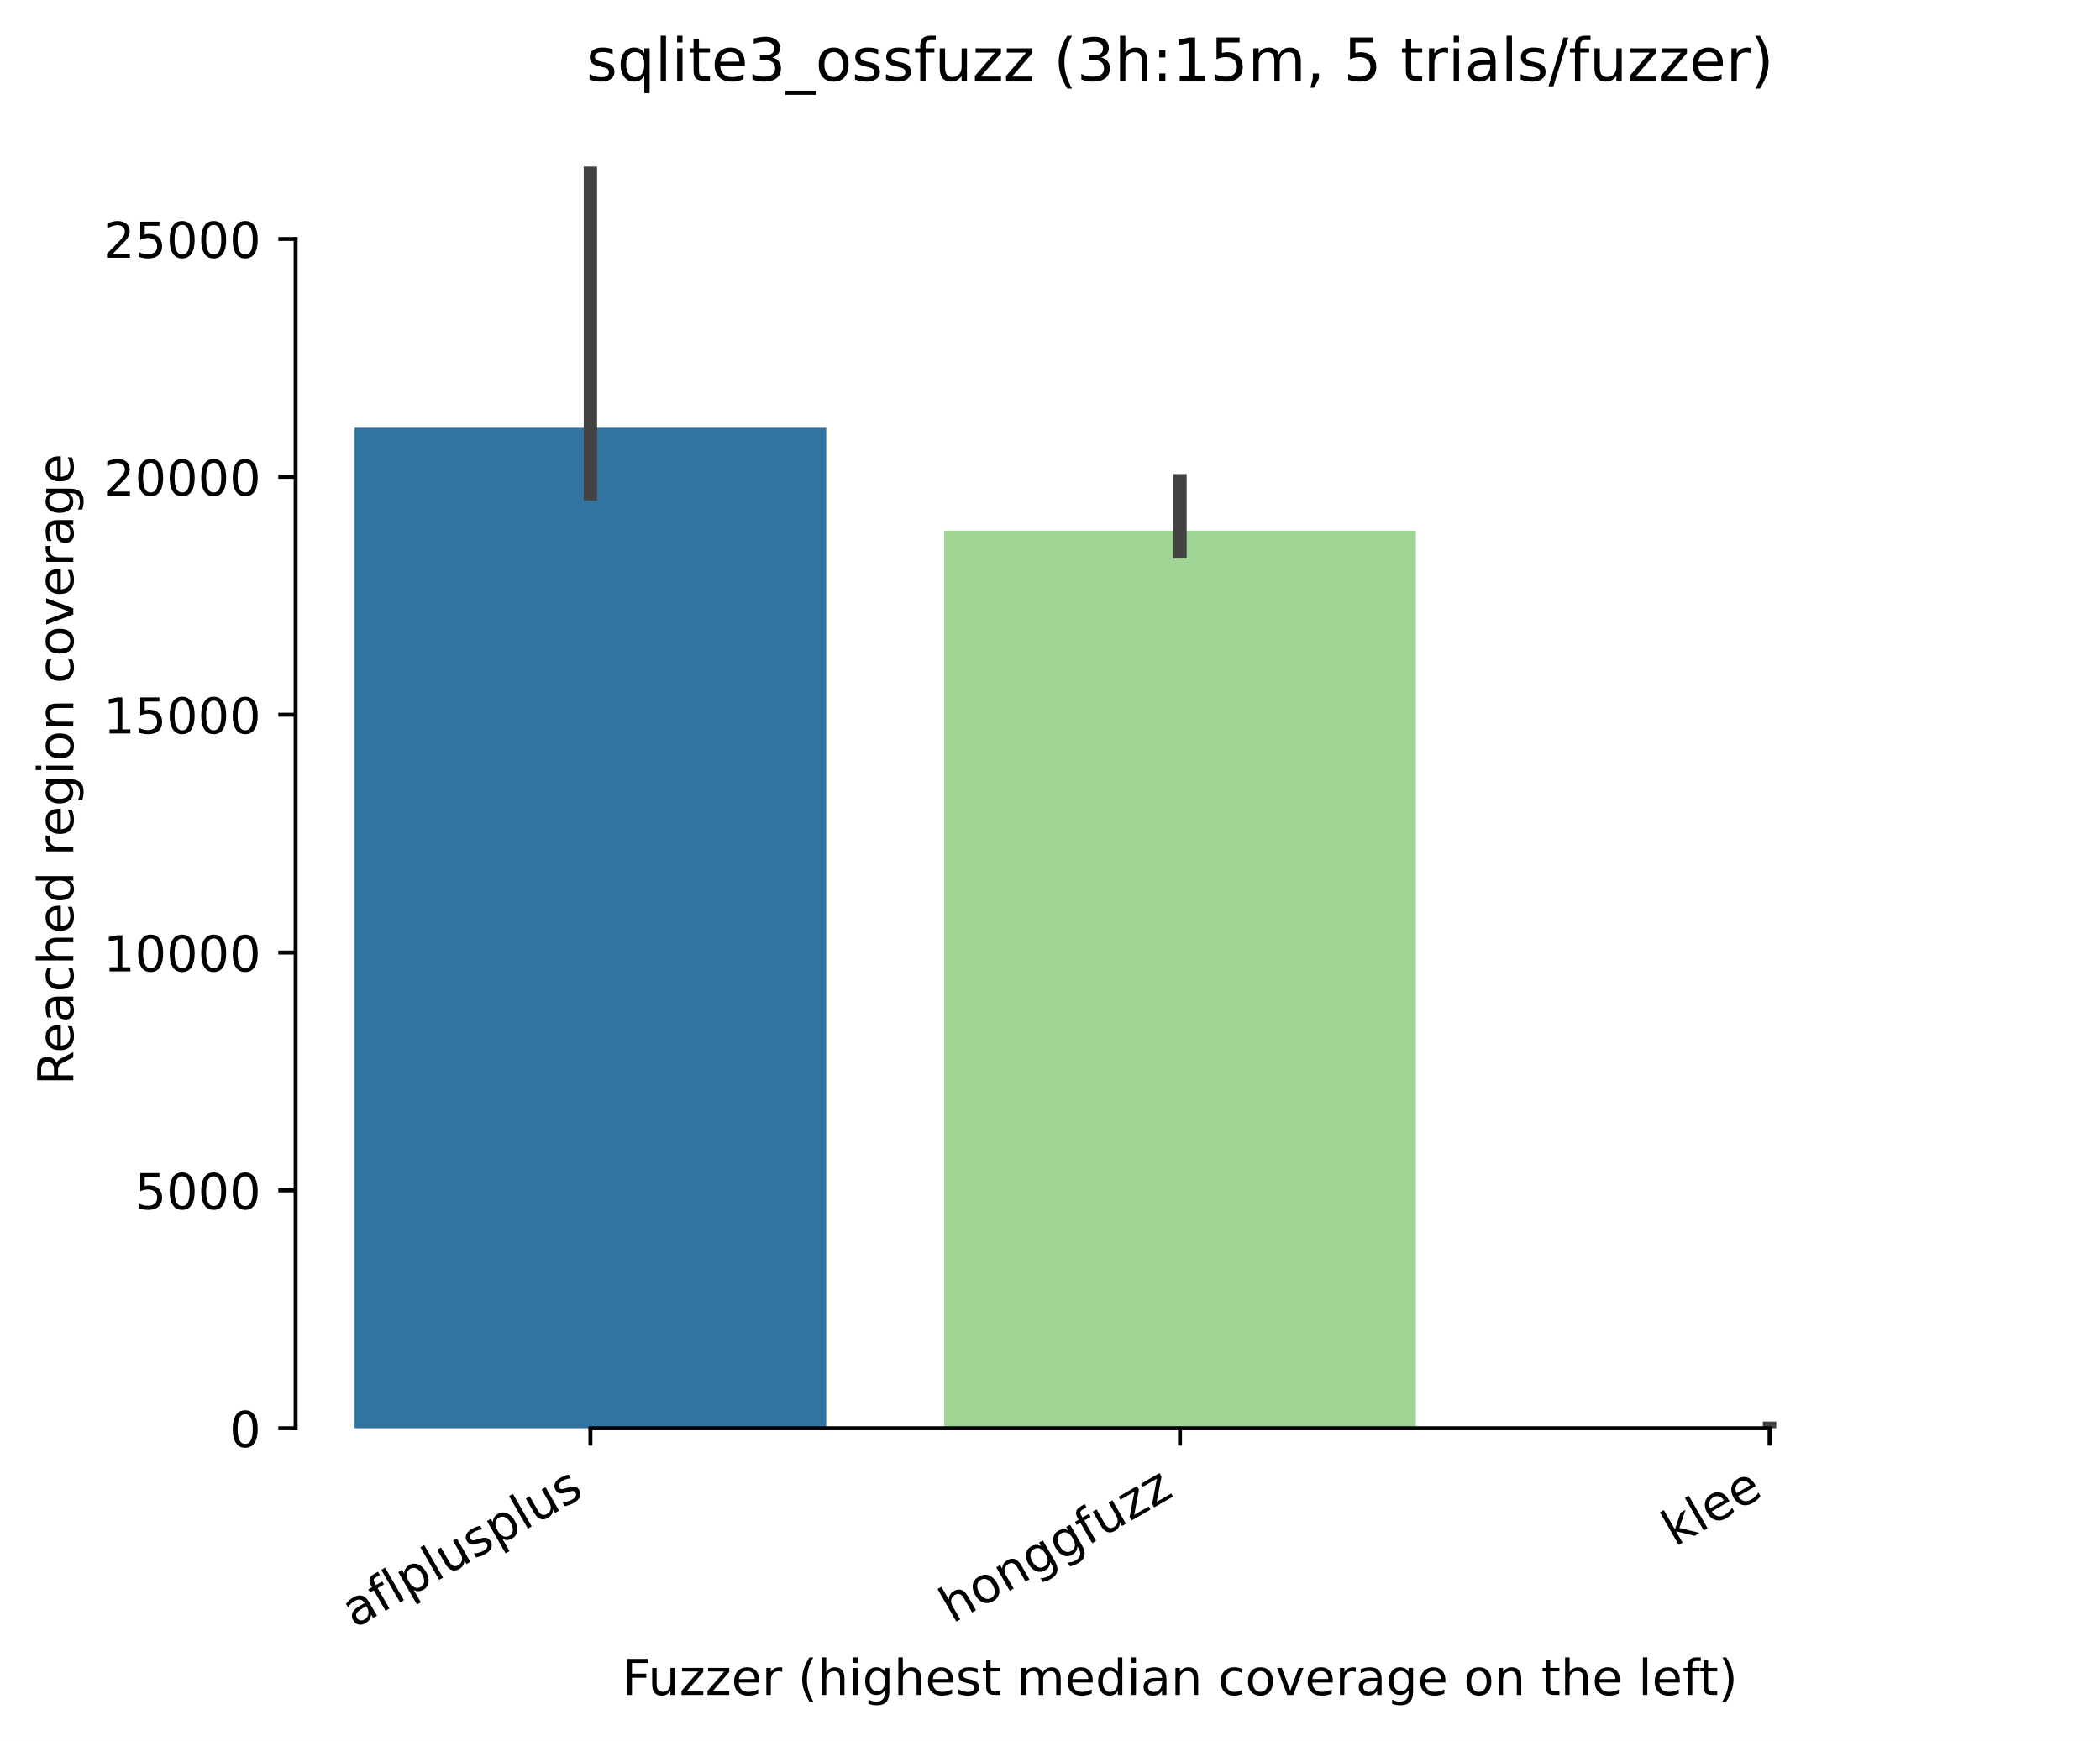
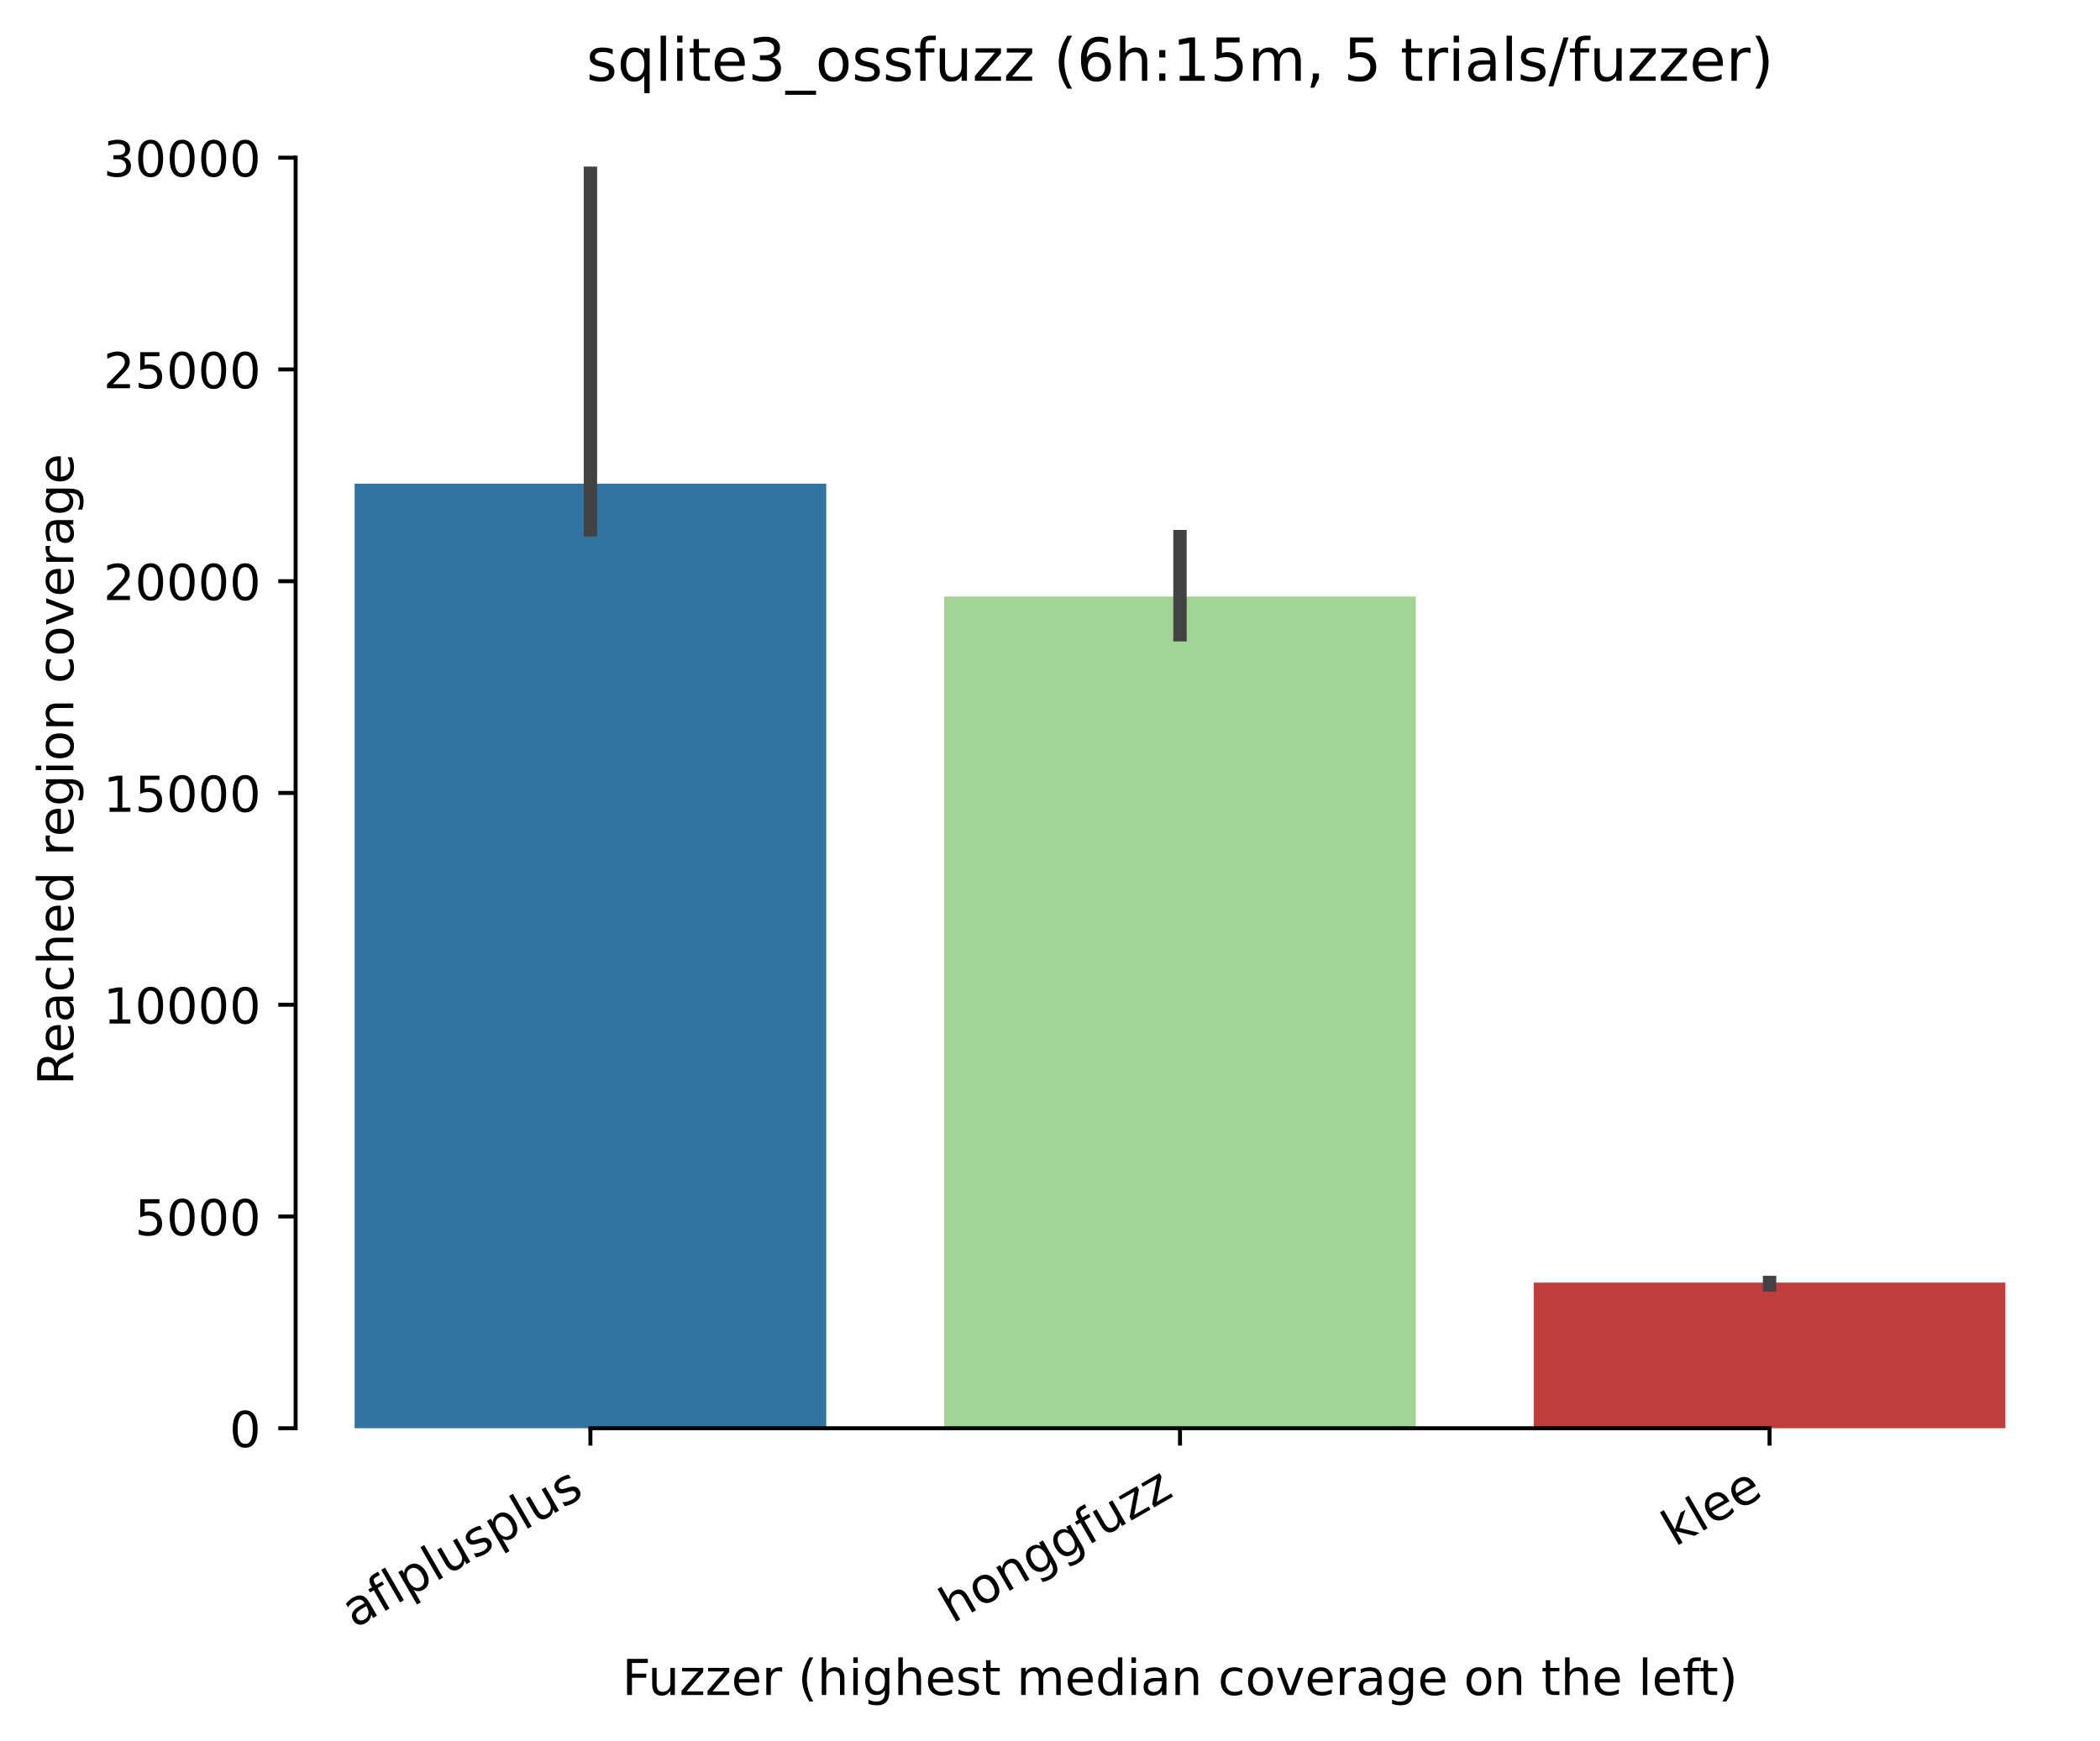
<svg xmlns="http://www.w3.org/2000/svg" xmlns:xlink="http://www.w3.org/1999/xlink" height="351.576pt" version="1.1" viewBox="0 0 424.011 351.576" width="424.011pt">
  <defs>
    <style type="text/css">*{stroke-linecap:butt;stroke-linejoin:round;}</style>
  </defs>
  <g id="figure_1">
    <g id="patch_1">
      <path d="M 0 351.576  L 424.011 351.576  L 424.011 0  L 0 0  z " style="fill:#ffffff;" />
    </g>
    <g id="axes_1">
      <g id="patch_2">
        <path d="M 59.691 288.43  L 416.811 288.43  L 416.811 22.318  L 59.691 22.318  z " style="fill:#ffffff;" />
      </g>
      <g id="patch_3">
-         <path clip-path="url(#p2f5302cf7b)" d="M 71.595 288.43  L 166.827 288.43  L 166.827 86.387  L 71.595 86.387  z " style="fill:#3274a1;" />
+         <path clip-path="url(#p376831de28)" d="M 71.595 288.43  L 166.827 288.43  L 166.827 97.674  L 71.595 97.674  z " style="fill:#3274a1;" />
      </g>
      <g id="patch_4">
-         <path clip-path="url(#p2f5302cf7b)" d="M 190.635 288.43  L 285.867 288.43  L 285.867 107.167  L 190.635 107.167  z " style="fill:#9fd495;" />
+         <path clip-path="url(#p376831de28)" d="M 190.635 288.43  L 285.867 288.43  L 285.867 120.468  L 190.635 120.468  z " style="fill:#9fd495;" />
      </g>
      <g id="patch_5">
-         <path clip-path="url(#p2f5302cf7b)" d="M 309.675 288.43  L 404.907 288.43  L 404.907 288.43  L 309.675 288.43  z " style="fill:#c03d3e;" />
+         <path clip-path="url(#p376831de28)" d="M 309.675 288.43  L 404.907 288.43  L 404.907 259.025  L 309.675 259.025  z " style="fill:#c03d3e;" />
      </g>
      <g id="matplotlib.axis_1">
        <g id="xtick_1">
          <g id="line2d_1">
            <defs>
-               <path d="M 0 0  L 0 3.5  " id="mcbab61a41b" style="stroke:#000000;stroke-width:0.8;" />
+               <path d="M 0 0  L 0 3.5  " id="m70e4a07c86" style="stroke:#000000;stroke-width:0.8;" />
            </defs>
            <g>
-               <use style="stroke:#000000;stroke-width:0.8;" x="119.211" xlink:href="#mcbab61a41b" y="288.43" />
+               <use style="stroke:#000000;stroke-width:0.8;" x="119.211" xlink:href="#m70e4a07c86" y="288.43" />
            </g>
          </g>
          <g id="text_1">
            <g transform="translate(71.60162 328.8973)rotate(-30)scale(0.1 -0.1)">
              <defs>
                <path d="M 34.281 27.484  Q 23.391 27.484 19.188 25  Q 14.984 22.516 14.984 16.5  Q 14.984 11.719 18.141 8.906  Q 21.297 6.109 26.703 6.109  Q 34.188 6.109 38.703 11.406  Q 43.219 16.703 43.219 25.484  L 43.219 27.484  z M 52.203 31.203  L 52.203 0  L 43.219 0  L 43.219 8.297  Q 40.141 3.328 35.547 0.953  Q 30.953 -1.422 24.312 -1.422  Q 15.922 -1.422 10.953 3.297  Q 6 8.016 6 15.922  Q 6 25.141 12.172 29.828  Q 18.359 34.516 30.609 34.516  L 43.219 34.516  L 43.219 35.406  Q 43.219 41.609 39.141 45  Q 35.062 48.391 27.688 48.391  Q 23 48.391 18.547 47.266  Q 14.109 46.141 10.016 43.891  L 10.016 52.203  Q 14.938 54.109 19.578 55.047  Q 24.219 56 28.609 56  Q 40.484 56 46.344 49.844  Q 52.203 43.703 52.203 31.203  z " id="DejaVuSans-97" />
                <path d="M 37.109 75.984  L 37.109 68.5  L 28.516 68.5  Q 23.688 68.5 21.797 66.547  Q 19.922 64.594 19.922 59.516  L 19.922 54.688  L 34.719 54.688  L 34.719 47.703  L 19.922 47.703  L 19.922 0  L 10.891 0  L 10.891 47.703  L 2.297 47.703  L 2.297 54.688  L 10.891 54.688  L 10.891 58.5  Q 10.891 67.625 15.141 71.797  Q 19.391 75.984 28.609 75.984  z " id="DejaVuSans-102" />
                <path d="M 9.422 75.984  L 18.406 75.984  L 18.406 0  L 9.422 0  z " id="DejaVuSans-108" />
                <path d="M 18.109 8.203  L 18.109 -20.797  L 9.078 -20.797  L 9.078 54.688  L 18.109 54.688  L 18.109 46.391  Q 20.953 51.266 25.266 53.625  Q 29.594 56 35.594 56  Q 45.562 56 51.781 48.094  Q 58.016 40.188 58.016 27.297  Q 58.016 14.406 51.781 6.484  Q 45.562 -1.422 35.594 -1.422  Q 29.594 -1.422 25.266 0.953  Q 20.953 3.328 18.109 8.203  z M 48.688 27.297  Q 48.688 37.203 44.609 42.844  Q 40.531 48.484 33.406 48.484  Q 26.266 48.484 22.188 42.844  Q 18.109 37.203 18.109 27.297  Q 18.109 17.391 22.188 11.75  Q 26.266 6.109 33.406 6.109  Q 40.531 6.109 44.609 11.75  Q 48.688 17.391 48.688 27.297  z " id="DejaVuSans-112" />
                <path d="M 8.5 21.578  L 8.5 54.688  L 17.484 54.688  L 17.484 21.922  Q 17.484 14.156 20.5 10.266  Q 23.531 6.391 29.594 6.391  Q 36.859 6.391 41.078 11.031  Q 45.312 15.672 45.312 23.688  L 45.312 54.688  L 54.297 54.688  L 54.297 0  L 45.312 0  L 45.312 8.406  Q 42.047 3.422 37.719 1  Q 33.406 -1.422 27.688 -1.422  Q 18.266 -1.422 13.375 4.438  Q 8.5 10.297 8.5 21.578  z M 31.109 56  z " id="DejaVuSans-117" />
                <path d="M 44.281 53.078  L 44.281 44.578  Q 40.484 46.531 36.375 47.5  Q 32.281 48.484 27.875 48.484  Q 21.188 48.484 17.844 46.438  Q 14.5 44.391 14.5 40.281  Q 14.5 37.156 16.891 35.375  Q 19.281 33.594 26.516 31.984  L 29.594 31.297  Q 39.156 29.25 43.188 25.516  Q 47.219 21.781 47.219 15.094  Q 47.219 7.469 41.188 3.016  Q 35.156 -1.422 24.609 -1.422  Q 20.219 -1.422 15.453 -0.562  Q 10.688 0.297 5.422 2  L 5.422 11.281  Q 10.406 8.688 15.234 7.391  Q 20.062 6.109 24.812 6.109  Q 31.156 6.109 34.562 8.281  Q 37.984 10.453 37.984 14.406  Q 37.984 18.062 35.516 20.016  Q 33.062 21.969 24.703 23.781  L 21.578 24.516  Q 13.234 26.266 9.516 29.906  Q 5.812 33.547 5.812 39.891  Q 5.812 47.609 11.281 51.797  Q 16.75 56 26.812 56  Q 31.781 56 36.172 55.266  Q 40.578 54.547 44.281 53.078  z " id="DejaVuSans-115" />
              </defs>
              <use xlink:href="#DejaVuSans-97" />
              <use x="61.279" xlink:href="#DejaVuSans-102" />
              <use x="96.484" xlink:href="#DejaVuSans-108" />
              <use x="124.268" xlink:href="#DejaVuSans-112" />
              <use x="187.744" xlink:href="#DejaVuSans-108" />
              <use x="215.527" xlink:href="#DejaVuSans-117" />
              <use x="278.906" xlink:href="#DejaVuSans-115" />
              <use x="331.006" xlink:href="#DejaVuSans-112" />
              <use x="394.482" xlink:href="#DejaVuSans-108" />
              <use x="422.266" xlink:href="#DejaVuSans-117" />
              <use x="485.645" xlink:href="#DejaVuSans-115" />
            </g>
          </g>
        </g>
        <g id="xtick_2">
          <g id="line2d_2">
            <g>
-               <use style="stroke:#000000;stroke-width:0.8;" x="238.251" xlink:href="#mcbab61a41b" y="288.43" />
+               <use style="stroke:#000000;stroke-width:0.8;" x="238.251" xlink:href="#m70e4a07c86" y="288.43" />
            </g>
          </g>
          <g id="text_2">
            <g transform="translate(192.3114 327.9332)rotate(-30)scale(0.1 -0.1)">
              <defs>
                <path d="M 54.891 33.016  L 54.891 0  L 45.906 0  L 45.906 32.719  Q 45.906 40.484 42.875 44.328  Q 39.844 48.188 33.797 48.188  Q 26.516 48.188 22.312 43.547  Q 18.109 38.922 18.109 30.906  L 18.109 0  L 9.078 0  L 9.078 75.984  L 18.109 75.984  L 18.109 46.188  Q 21.344 51.125 25.703 53.562  Q 30.078 56 35.797 56  Q 45.219 56 50.047 50.172  Q 54.891 44.344 54.891 33.016  z " id="DejaVuSans-104" />
                <path d="M 30.609 48.391  Q 23.391 48.391 19.188 42.75  Q 14.984 37.109 14.984 27.297  Q 14.984 17.484 19.156 11.844  Q 23.344 6.203 30.609 6.203  Q 37.797 6.203 41.984 11.859  Q 46.188 17.531 46.188 27.297  Q 46.188 37.016 41.984 42.703  Q 37.797 48.391 30.609 48.391  z M 30.609 56  Q 42.328 56 49.016 48.375  Q 55.719 40.766 55.719 27.297  Q 55.719 13.875 49.016 6.219  Q 42.328 -1.422 30.609 -1.422  Q 18.844 -1.422 12.172 6.219  Q 5.516 13.875 5.516 27.297  Q 5.516 40.766 12.172 48.375  Q 18.844 56 30.609 56  z " id="DejaVuSans-111" />
                <path d="M 54.891 33.016  L 54.891 0  L 45.906 0  L 45.906 32.719  Q 45.906 40.484 42.875 44.328  Q 39.844 48.188 33.797 48.188  Q 26.516 48.188 22.312 43.547  Q 18.109 38.922 18.109 30.906  L 18.109 0  L 9.078 0  L 9.078 54.688  L 18.109 54.688  L 18.109 46.188  Q 21.344 51.125 25.703 53.562  Q 30.078 56 35.797 56  Q 45.219 56 50.047 50.172  Q 54.891 44.344 54.891 33.016  z " id="DejaVuSans-110" />
                <path d="M 45.406 27.984  Q 45.406 37.75 41.375 43.109  Q 37.359 48.484 30.078 48.484  Q 22.859 48.484 18.828 43.109  Q 14.797 37.75 14.797 27.984  Q 14.797 18.266 18.828 12.891  Q 22.859 7.516 30.078 7.516  Q 37.359 7.516 41.375 12.891  Q 45.406 18.266 45.406 27.984  z M 54.391 6.781  Q 54.391 -7.172 48.188 -13.984  Q 42 -20.797 29.203 -20.797  Q 24.469 -20.797 20.266 -20.094  Q 16.062 -19.391 12.109 -17.922  L 12.109 -9.188  Q 16.062 -11.328 19.922 -12.344  Q 23.781 -13.375 27.781 -13.375  Q 36.625 -13.375 41.016 -8.766  Q 45.406 -4.156 45.406 5.172  L 45.406 9.625  Q 42.625 4.781 38.281 2.391  Q 33.938 0 27.875 0  Q 17.828 0 11.672 7.656  Q 5.516 15.328 5.516 27.984  Q 5.516 40.672 11.672 48.328  Q 17.828 56 27.875 56  Q 33.938 56 38.281 53.609  Q 42.625 51.219 45.406 46.391  L 45.406 54.688  L 54.391 54.688  z " id="DejaVuSans-103" />
                <path d="M 5.516 54.688  L 48.188 54.688  L 48.188 46.484  L 14.406 7.172  L 48.188 7.172  L 48.188 0  L 4.297 0  L 4.297 8.203  L 38.094 47.516  L 5.516 47.516  z " id="DejaVuSans-122" />
              </defs>
              <use xlink:href="#DejaVuSans-104" />
              <use x="63.379" xlink:href="#DejaVuSans-111" />
              <use x="124.561" xlink:href="#DejaVuSans-110" />
              <use x="187.939" xlink:href="#DejaVuSans-103" />
              <use x="251.416" xlink:href="#DejaVuSans-103" />
              <use x="314.893" xlink:href="#DejaVuSans-102" />
              <use x="350.098" xlink:href="#DejaVuSans-117" />
              <use x="413.477" xlink:href="#DejaVuSans-122" />
              <use x="465.967" xlink:href="#DejaVuSans-122" />
            </g>
          </g>
        </g>
        <g id="xtick_3">
          <g id="line2d_3">
            <g>
-               <use style="stroke:#000000;stroke-width:0.8;" x="357.291" xlink:href="#mcbab61a41b" y="288.43" />
+               <use style="stroke:#000000;stroke-width:0.8;" x="357.291" xlink:href="#m70e4a07c86" y="288.43" />
            </g>
          </g>
          <g id="text_3">
            <g transform="translate(338.1725 312.4481)rotate(-30)scale(0.1 -0.1)">
              <defs>
                <path d="M 9.078 75.984  L 18.109 75.984  L 18.109 31.109  L 44.922 54.688  L 56.391 54.688  L 27.391 29.109  L 57.625 0  L 45.906 0  L 18.109 26.703  L 18.109 0  L 9.078 0  z " id="DejaVuSans-107" />
                <path d="M 56.203 29.594  L 56.203 25.203  L 14.891 25.203  Q 15.484 15.922 20.484 11.062  Q 25.484 6.203 34.422 6.203  Q 39.594 6.203 44.453 7.469  Q 49.312 8.734 54.109 11.281  L 54.109 2.781  Q 49.266 0.734 44.188 -0.344  Q 39.109 -1.422 33.891 -1.422  Q 20.797 -1.422 13.156 6.188  Q 5.516 13.812 5.516 26.812  Q 5.516 40.234 12.766 48.109  Q 20.016 56 32.328 56  Q 43.359 56 49.781 48.891  Q 56.203 41.797 56.203 29.594  z M 47.219 32.234  Q 47.125 39.594 43.094 43.984  Q 39.062 48.391 32.422 48.391  Q 24.906 48.391 20.391 44.141  Q 15.875 39.891 15.188 32.172  z " id="DejaVuSans-101" />
              </defs>
              <use xlink:href="#DejaVuSans-107" />
              <use x="57.91" xlink:href="#DejaVuSans-108" />
              <use x="85.693" xlink:href="#DejaVuSans-101" />
              <use x="147.217" xlink:href="#DejaVuSans-101" />
            </g>
          </g>
        </g>
        <g id="text_4">
          <g transform="translate(125.6327 342.2968)scale(0.1 -0.1)">
            <defs>
              <path d="M 9.812 72.906  L 51.703 72.906  L 51.703 64.594  L 19.672 64.594  L 19.672 43.109  L 48.578 43.109  L 48.578 34.812  L 19.672 34.812  L 19.672 0  L 9.812 0  z " id="DejaVuSans-70" />
              <path d="M 41.109 46.297  Q 39.594 47.172 37.812 47.578  Q 36.031 48 33.891 48  Q 26.266 48 22.188 43.047  Q 18.109 38.094 18.109 28.812  L 18.109 0  L 9.078 0  L 9.078 54.688  L 18.109 54.688  L 18.109 46.188  Q 20.953 51.172 25.484 53.578  Q 30.031 56 36.531 56  Q 37.453 56 38.578 55.875  Q 39.703 55.766 41.062 55.516  z " id="DejaVuSans-114" />
              <path id="DejaVuSans-32" />
              <path d="M 31 75.875  Q 24.469 64.656 21.281 53.656  Q 18.109 42.672 18.109 31.391  Q 18.109 20.125 21.312 9.062  Q 24.516 -2 31 -13.188  L 23.188 -13.188  Q 15.875 -1.703 12.234 9.375  Q 8.594 20.453 8.594 31.391  Q 8.594 42.281 12.203 53.312  Q 15.828 64.359 23.188 75.875  z " id="DejaVuSans-40" />
              <path d="M 9.422 54.688  L 18.406 54.688  L 18.406 0  L 9.422 0  z M 9.422 75.984  L 18.406 75.984  L 18.406 64.594  L 9.422 64.594  z " id="DejaVuSans-105" />
              <path d="M 18.312 70.219  L 18.312 54.688  L 36.812 54.688  L 36.812 47.703  L 18.312 47.703  L 18.312 18.016  Q 18.312 11.328 20.141 9.422  Q 21.969 7.516 27.594 7.516  L 36.812 7.516  L 36.812 0  L 27.594 0  Q 17.188 0 13.234 3.875  Q 9.281 7.766 9.281 18.016  L 9.281 47.703  L 2.688 47.703  L 2.688 54.688  L 9.281 54.688  L 9.281 70.219  z " id="DejaVuSans-116" />
              <path d="M 52 44.188  Q 55.375 50.25 60.062 53.125  Q 64.75 56 71.094 56  Q 79.641 56 84.281 50.016  Q 88.922 44.047 88.922 33.016  L 88.922 0  L 79.891 0  L 79.891 32.719  Q 79.891 40.578 77.094 44.375  Q 74.312 48.188 68.609 48.188  Q 61.625 48.188 57.562 43.547  Q 53.516 38.922 53.516 30.906  L 53.516 0  L 44.484 0  L 44.484 32.719  Q 44.484 40.625 41.703 44.406  Q 38.922 48.188 33.109 48.188  Q 26.219 48.188 22.156 43.531  Q 18.109 38.875 18.109 30.906  L 18.109 0  L 9.078 0  L 9.078 54.688  L 18.109 54.688  L 18.109 46.188  Q 21.188 51.219 25.484 53.609  Q 29.781 56 35.688 56  Q 41.656 56 45.828 52.969  Q 50 49.953 52 44.188  z " id="DejaVuSans-109" />
              <path d="M 45.406 46.391  L 45.406 75.984  L 54.391 75.984  L 54.391 0  L 45.406 0  L 45.406 8.203  Q 42.578 3.328 38.25 0.953  Q 33.938 -1.422 27.875 -1.422  Q 17.969 -1.422 11.734 6.484  Q 5.516 14.406 5.516 27.297  Q 5.516 40.188 11.734 48.094  Q 17.969 56 27.875 56  Q 33.938 56 38.25 53.625  Q 42.578 51.266 45.406 46.391  z M 14.797 27.297  Q 14.797 17.391 18.875 11.75  Q 22.953 6.109 30.078 6.109  Q 37.203 6.109 41.297 11.75  Q 45.406 17.391 45.406 27.297  Q 45.406 37.203 41.297 42.844  Q 37.203 48.484 30.078 48.484  Q 22.953 48.484 18.875 42.844  Q 14.797 37.203 14.797 27.297  z " id="DejaVuSans-100" />
              <path d="M 48.781 52.594  L 48.781 44.188  Q 44.969 46.297 41.141 47.344  Q 37.312 48.391 33.406 48.391  Q 24.656 48.391 19.812 42.844  Q 14.984 37.312 14.984 27.297  Q 14.984 17.281 19.812 11.734  Q 24.656 6.203 33.406 6.203  Q 37.312 6.203 41.141 7.25  Q 44.969 8.297 48.781 10.406  L 48.781 2.094  Q 45.016 0.344 40.984 -0.531  Q 36.969 -1.422 32.422 -1.422  Q 20.062 -1.422 12.781 6.344  Q 5.516 14.109 5.516 27.297  Q 5.516 40.672 12.859 48.328  Q 20.219 56 33.016 56  Q 37.156 56 41.109 55.141  Q 45.062 54.297 48.781 52.594  z " id="DejaVuSans-99" />
              <path d="M 2.984 54.688  L 12.5 54.688  L 29.594 8.797  L 46.688 54.688  L 56.203 54.688  L 35.688 0  L 23.484 0  z " id="DejaVuSans-118" />
              <path d="M 8.016 75.875  L 15.828 75.875  Q 23.141 64.359 26.781 53.312  Q 30.422 42.281 30.422 31.391  Q 30.422 20.453 26.781 9.375  Q 23.141 -1.703 15.828 -13.188  L 8.016 -13.188  Q 14.5 -2 17.703 9.062  Q 20.906 20.125 20.906 31.391  Q 20.906 42.672 17.703 53.656  Q 14.5 64.656 8.016 75.875  z " id="DejaVuSans-41" />
            </defs>
            <use xlink:href="#DejaVuSans-70" />
            <use x="52.02" xlink:href="#DejaVuSans-117" />
            <use x="115.398" xlink:href="#DejaVuSans-122" />
            <use x="167.889" xlink:href="#DejaVuSans-122" />
            <use x="220.379" xlink:href="#DejaVuSans-101" />
            <use x="281.902" xlink:href="#DejaVuSans-114" />
            <use x="323.016" xlink:href="#DejaVuSans-32" />
            <use x="354.803" xlink:href="#DejaVuSans-40" />
            <use x="393.816" xlink:href="#DejaVuSans-104" />
            <use x="457.195" xlink:href="#DejaVuSans-105" />
            <use x="484.979" xlink:href="#DejaVuSans-103" />
            <use x="548.455" xlink:href="#DejaVuSans-104" />
            <use x="611.834" xlink:href="#DejaVuSans-101" />
            <use x="673.357" xlink:href="#DejaVuSans-115" />
            <use x="725.457" xlink:href="#DejaVuSans-116" />
            <use x="764.666" xlink:href="#DejaVuSans-32" />
            <use x="796.453" xlink:href="#DejaVuSans-109" />
            <use x="893.865" xlink:href="#DejaVuSans-101" />
            <use x="955.389" xlink:href="#DejaVuSans-100" />
            <use x="1018.865" xlink:href="#DejaVuSans-105" />
            <use x="1046.648" xlink:href="#DejaVuSans-97" />
            <use x="1107.928" xlink:href="#DejaVuSans-110" />
            <use x="1171.307" xlink:href="#DejaVuSans-32" />
            <use x="1203.094" xlink:href="#DejaVuSans-99" />
            <use x="1258.074" xlink:href="#DejaVuSans-111" />
            <use x="1319.256" xlink:href="#DejaVuSans-118" />
            <use x="1378.436" xlink:href="#DejaVuSans-101" />
            <use x="1439.959" xlink:href="#DejaVuSans-114" />
            <use x="1481.072" xlink:href="#DejaVuSans-97" />
            <use x="1542.352" xlink:href="#DejaVuSans-103" />
            <use x="1605.828" xlink:href="#DejaVuSans-101" />
            <use x="1667.352" xlink:href="#DejaVuSans-32" />
            <use x="1699.139" xlink:href="#DejaVuSans-111" />
            <use x="1760.32" xlink:href="#DejaVuSans-110" />
            <use x="1823.699" xlink:href="#DejaVuSans-32" />
            <use x="1855.486" xlink:href="#DejaVuSans-116" />
            <use x="1894.695" xlink:href="#DejaVuSans-104" />
            <use x="1958.074" xlink:href="#DejaVuSans-101" />
            <use x="2019.598" xlink:href="#DejaVuSans-32" />
            <use x="2051.385" xlink:href="#DejaVuSans-108" />
            <use x="2079.168" xlink:href="#DejaVuSans-101" />
            <use x="2140.691" xlink:href="#DejaVuSans-102" />
            <use x="2174.146" xlink:href="#DejaVuSans-116" />
            <use x="2213.355" xlink:href="#DejaVuSans-41" />
          </g>
        </g>
      </g>
      <g id="matplotlib.axis_2">
        <g id="ytick_1">
          <g id="line2d_4">
            <defs>
-               <path d="M 0 0  L -3.5 0  " id="m7eb3663d2b" style="stroke:#000000;stroke-width:0.8;" />
+               <path d="M 0 0  L -3.5 0  " id="m5d5d4360a9" style="stroke:#000000;stroke-width:0.8;" />
            </defs>
            <g>
-               <use style="stroke:#000000;stroke-width:0.8;" x="59.691" xlink:href="#m7eb3663d2b" y="288.43" />
+               <use style="stroke:#000000;stroke-width:0.8;" x="59.691" xlink:href="#m5d5d4360a9" y="288.43" />
            </g>
          </g>
          <g id="text_5">
            <g transform="translate(46.32812 292.2293)scale(0.1 -0.1)">
              <defs>
                <path d="M 31.781 66.406  Q 24.172 66.406 20.328 58.906  Q 16.5 51.422 16.5 36.375  Q 16.5 21.391 20.328 13.891  Q 24.172 6.391 31.781 6.391  Q 39.453 6.391 43.281 13.891  Q 47.125 21.391 47.125 36.375  Q 47.125 51.422 43.281 58.906  Q 39.453 66.406 31.781 66.406  z M 31.781 74.219  Q 44.047 74.219 50.516 64.516  Q 56.984 54.828 56.984 36.375  Q 56.984 17.969 50.516 8.266  Q 44.047 -1.422 31.781 -1.422  Q 19.531 -1.422 13.062 8.266  Q 6.594 17.969 6.594 36.375  Q 6.594 54.828 13.062 64.516  Q 19.531 74.219 31.781 74.219  z " id="DejaVuSans-48" />
              </defs>
              <use xlink:href="#DejaVuSans-48" />
            </g>
          </g>
        </g>
        <g id="ytick_2">
          <g id="line2d_5">
            <g>
-               <use style="stroke:#000000;stroke-width:0.8;" x="59.691" xlink:href="#m7eb3663d2b" y="240.396" />
+               <use style="stroke:#000000;stroke-width:0.8;" x="59.691" xlink:href="#m5d5d4360a9" y="245.666" />
            </g>
          </g>
          <g id="text_6">
-             <g transform="translate(27.24063 244.1948)scale(0.1 -0.1)">
+             <g transform="translate(27.24063 249.4648)scale(0.1 -0.1)">
              <defs>
                <path d="M 10.797 72.906  L 49.516 72.906  L 49.516 64.594  L 19.828 64.594  L 19.828 46.734  Q 21.969 47.469 24.109 47.828  Q 26.266 48.188 28.422 48.188  Q 40.625 48.188 47.75 41.5  Q 54.891 34.812 54.891 23.391  Q 54.891 11.625 47.562 5.094  Q 40.234 -1.422 26.906 -1.422  Q 22.312 -1.422 17.547 -0.641  Q 12.797 0.141 7.719 1.703  L 7.719 11.625  Q 12.109 9.234 16.797 8.062  Q 21.484 6.891 26.703 6.891  Q 35.156 6.891 40.078 11.328  Q 45.016 15.766 45.016 23.391  Q 45.016 31 40.078 35.438  Q 35.156 39.891 26.703 39.891  Q 22.75 39.891 18.812 39.016  Q 14.891 38.141 10.797 36.281  z " id="DejaVuSans-53" />
              </defs>
              <use xlink:href="#DejaVuSans-53" />
              <use x="63.623" xlink:href="#DejaVuSans-48" />
              <use x="127.246" xlink:href="#DejaVuSans-48" />
              <use x="190.869" xlink:href="#DejaVuSans-48" />
            </g>
          </g>
        </g>
        <g id="ytick_3">
          <g id="line2d_6">
            <g>
-               <use style="stroke:#000000;stroke-width:0.8;" x="59.691" xlink:href="#m7eb3663d2b" y="192.361" />
+               <use style="stroke:#000000;stroke-width:0.8;" x="59.691" xlink:href="#m5d5d4360a9" y="202.901" />
            </g>
          </g>
          <g id="text_7">
-             <g transform="translate(20.87813 196.1602)scale(0.1 -0.1)">
+             <g transform="translate(20.87813 206.7002)scale(0.1 -0.1)">
              <defs>
                <path d="M 12.406 8.297  L 28.516 8.297  L 28.516 63.922  L 10.984 60.406  L 10.984 69.391  L 28.422 72.906  L 38.281 72.906  L 38.281 8.297  L 54.391 8.297  L 54.391 0  L 12.406 0  z " id="DejaVuSans-49" />
              </defs>
              <use xlink:href="#DejaVuSans-49" />
              <use x="63.623" xlink:href="#DejaVuSans-48" />
              <use x="127.246" xlink:href="#DejaVuSans-48" />
              <use x="190.869" xlink:href="#DejaVuSans-48" />
              <use x="254.492" xlink:href="#DejaVuSans-48" />
            </g>
          </g>
        </g>
        <g id="ytick_4">
          <g id="line2d_7">
            <g>
-               <use style="stroke:#000000;stroke-width:0.8;" x="59.691" xlink:href="#m7eb3663d2b" y="144.326" />
+               <use style="stroke:#000000;stroke-width:0.8;" x="59.691" xlink:href="#m5d5d4360a9" y="160.136" />
            </g>
          </g>
          <g id="text_8">
-             <g transform="translate(20.87813 148.1256)scale(0.1 -0.1)">
+             <g transform="translate(20.87813 163.9356)scale(0.1 -0.1)">
              <use xlink:href="#DejaVuSans-49" />
              <use x="63.623" xlink:href="#DejaVuSans-53" />
              <use x="127.246" xlink:href="#DejaVuSans-48" />
              <use x="190.869" xlink:href="#DejaVuSans-48" />
              <use x="254.492" xlink:href="#DejaVuSans-48" />
            </g>
          </g>
        </g>
        <g id="ytick_5">
          <g id="line2d_8">
            <g>
-               <use style="stroke:#000000;stroke-width:0.8;" x="59.691" xlink:href="#m7eb3663d2b" y="96.292" />
+               <use style="stroke:#000000;stroke-width:0.8;" x="59.691" xlink:href="#m5d5d4360a9" y="117.372" />
            </g>
          </g>
          <g id="text_9">
-             <g transform="translate(20.87813 100.0911)scale(0.1 -0.1)">
+             <g transform="translate(20.87813 121.171)scale(0.1 -0.1)">
              <defs>
                <path d="M 19.188 8.297  L 53.609 8.297  L 53.609 0  L 7.328 0  L 7.328 8.297  Q 12.938 14.109 22.625 23.891  Q 32.328 33.688 34.812 36.531  Q 39.547 41.844 41.422 45.531  Q 43.312 49.219 43.312 52.781  Q 43.312 58.594 39.234 62.25  Q 35.156 65.922 28.609 65.922  Q 23.969 65.922 18.812 64.312  Q 13.672 62.703 7.812 59.422  L 7.812 69.391  Q 13.766 71.781 18.938 73  Q 24.125 74.219 28.422 74.219  Q 39.75 74.219 46.484 68.547  Q 53.219 62.891 53.219 53.422  Q 53.219 48.922 51.531 44.891  Q 49.859 40.875 45.406 35.406  Q 44.188 33.984 37.641 27.219  Q 31.109 20.453 19.188 8.297  z " id="DejaVuSans-50" />
              </defs>
              <use xlink:href="#DejaVuSans-50" />
              <use x="63.623" xlink:href="#DejaVuSans-48" />
              <use x="127.246" xlink:href="#DejaVuSans-48" />
              <use x="190.869" xlink:href="#DejaVuSans-48" />
              <use x="254.492" xlink:href="#DejaVuSans-48" />
            </g>
          </g>
        </g>
        <g id="ytick_6">
          <g id="line2d_9">
            <g>
-               <use style="stroke:#000000;stroke-width:0.8;" x="59.691" xlink:href="#m7eb3663d2b" y="48.257" />
+               <use style="stroke:#000000;stroke-width:0.8;" x="59.691" xlink:href="#m5d5d4360a9" y="74.607" />
            </g>
          </g>
          <g id="text_10">
-             <g transform="translate(20.87813 52.05649)scale(0.1 -0.1)">
+             <g transform="translate(20.87813 78.40645)scale(0.1 -0.1)">
              <use xlink:href="#DejaVuSans-50" />
              <use x="63.623" xlink:href="#DejaVuSans-53" />
              <use x="127.246" xlink:href="#DejaVuSans-48" />
              <use x="190.869" xlink:href="#DejaVuSans-48" />
              <use x="254.492" xlink:href="#DejaVuSans-48" />
            </g>
          </g>
        </g>
-         <g id="text_11">
+         <g id="ytick_7">
+           <g id="line2d_10">
+             <g>
+               <use style="stroke:#000000;stroke-width:0.8;" x="59.691" xlink:href="#m5d5d4360a9" y="31.843" />
+             </g>
+           </g>
+           <g id="text_11">
+             <g transform="translate(20.87813 35.64187)scale(0.1 -0.1)">
+               <defs>
+                 <path d="M 40.578 39.312  Q 47.656 37.797 51.625 33  Q 55.609 28.219 55.609 21.188  Q 55.609 10.406 48.188 4.484  Q 40.766 -1.422 27.094 -1.422  Q 22.516 -1.422 17.656 -0.516  Q 12.797 0.391 7.625 2.203  L 7.625 11.719  Q 11.719 9.328 16.594 8.109  Q 21.484 6.891 26.812 6.891  Q 36.078 6.891 40.938 10.547  Q 45.797 14.203 45.797 21.188  Q 45.797 27.641 41.281 31.266  Q 36.766 34.906 28.719 34.906  L 20.219 34.906  L 20.219 43.016  L 29.109 43.016  Q 36.375 43.016 40.234 45.922  Q 44.094 48.828 44.094 54.297  Q 44.094 59.906 40.109 62.906  Q 36.141 65.922 28.719 65.922  Q 24.656 65.922 20.016 65.031  Q 15.375 64.156 9.812 62.312  L 9.812 71.094  Q 15.438 72.656 20.344 73.438  Q 25.25 74.219 29.594 74.219  Q 40.828 74.219 47.359 69.109  Q 53.906 64.016 53.906 55.328  Q 53.906 49.266 50.438 45.094  Q 46.969 40.922 40.578 39.312  z " id="DejaVuSans-51" />
+               </defs>
+               <use xlink:href="#DejaVuSans-51" />
+               <use x="63.623" xlink:href="#DejaVuSans-48" />
+               <use x="127.246" xlink:href="#DejaVuSans-48" />
+               <use x="190.869" xlink:href="#DejaVuSans-48" />
+               <use x="254.492" xlink:href="#DejaVuSans-48" />
+             </g>
+           </g>
+         </g>
+         <g id="text_12">
          <g transform="translate(14.79844 219.1366)rotate(-90)scale(0.1 -0.1)">
            <defs>
              <path d="M 44.391 34.188  Q 47.562 33.109 50.562 29.594  Q 53.562 26.078 56.594 19.922  L 66.609 0  L 56 0  L 46.688 18.703  Q 43.062 26.031 39.672 28.422  Q 36.281 30.812 30.422 30.812  L 19.672 30.812  L 19.672 0  L 9.812 0  L 9.812 72.906  L 32.078 72.906  Q 44.578 72.906 50.734 67.672  Q 56.891 62.453 56.891 51.906  Q 56.891 45.016 53.688 40.469  Q 50.484 35.938 44.391 34.188  z M 19.672 64.797  L 19.672 38.922  L 32.078 38.922  Q 39.203 38.922 42.844 42.219  Q 46.484 45.516 46.484 51.906  Q 46.484 58.297 42.844 61.547  Q 39.203 64.797 32.078 64.797  z " id="DejaVuSans-82" />
            </defs>
            <use xlink:href="#DejaVuSans-82" />
            <use x="64.982" xlink:href="#DejaVuSans-101" />
            <use x="126.506" xlink:href="#DejaVuSans-97" />
            <use x="187.785" xlink:href="#DejaVuSans-99" />
            <use x="242.766" xlink:href="#DejaVuSans-104" />
            <use x="306.145" xlink:href="#DejaVuSans-101" />
            <use x="367.668" xlink:href="#DejaVuSans-100" />
            <use x="431.145" xlink:href="#DejaVuSans-32" />
            <use x="462.932" xlink:href="#DejaVuSans-114" />
            <use x="501.795" xlink:href="#DejaVuSans-101" />
            <use x="563.318" xlink:href="#DejaVuSans-103" />
            <use x="626.795" xlink:href="#DejaVuSans-105" />
            <use x="654.578" xlink:href="#DejaVuSans-111" />
            <use x="715.76" xlink:href="#DejaVuSans-110" />
            <use x="779.139" xlink:href="#DejaVuSans-32" />
            <use x="810.926" xlink:href="#DejaVuSans-99" />
            <use x="865.906" xlink:href="#DejaVuSans-111" />
            <use x="927.088" xlink:href="#DejaVuSans-118" />
            <use x="986.268" xlink:href="#DejaVuSans-101" />
            <use x="1047.791" xlink:href="#DejaVuSans-114" />
            <use x="1088.904" xlink:href="#DejaVuSans-97" />
            <use x="1150.184" xlink:href="#DejaVuSans-103" />
            <use x="1213.66" xlink:href="#DejaVuSans-101" />
          </g>
        </g>
      </g>
-       <g id="line2d_10">
-         <path clip-path="url(#p2f5302cf7b)" d="M 119.211 99.702  L 119.211 34.99  " style="fill:none;stroke:#424242;stroke-linecap:square;stroke-width:2.7;" />
-       </g>
      <g id="line2d_11">
-         <path clip-path="url(#p2f5302cf7b)" d="M 238.251 111.452  L 238.251 97.089  " style="fill:none;stroke:#424242;stroke-linecap:square;stroke-width:2.7;" />
+         <path clip-path="url(#p376831de28)" d="M 119.211 107.014  L 119.211 34.99  " style="fill:none;stroke:#424242;stroke-linecap:square;stroke-width:2.7;" />
      </g>
      <g id="line2d_12">
-         <path clip-path="url(#p2f5302cf7b)" d="M 357.291 288.43  L 357.291 288.43  " style="fill:none;stroke:#424242;stroke-linecap:square;stroke-width:2.7;" />
+         <path clip-path="url(#p376831de28)" d="M 238.251 128.183  L 238.251 108.366  " style="fill:none;stroke:#424242;stroke-linecap:square;stroke-width:2.7;" />
+       </g>
+       <g id="line2d_13">
+         <path clip-path="url(#p376831de28)" d="M 357.291 259.479  L 357.291 258.991  " style="fill:none;stroke:#424242;stroke-linecap:square;stroke-width:2.7;" />
      </g>
      <g id="patch_6">
-         <path d="M 59.691 288.43  L 59.691 48.257  " style="fill:none;stroke:#000000;stroke-linecap:square;stroke-linejoin:miter;stroke-width:0.8;" />
+         <path d="M 59.691 288.43  L 59.691 31.843  " style="fill:none;stroke:#000000;stroke-linecap:square;stroke-linejoin:miter;stroke-width:0.8;" />
      </g>
      <g id="patch_7">
        <path d="M 119.211 288.43  L 357.291 288.43  " style="fill:none;stroke:#000000;stroke-linecap:square;stroke-linejoin:miter;stroke-width:0.8;" />
      </g>
-       <g id="text_12">
+       <g id="text_13">
        <g transform="translate(118.3903 16.31812)scale(0.12 -0.12)">
          <defs>
            <path d="M 14.797 27.297  Q 14.797 17.391 18.875 11.75  Q 22.953 6.109 30.078 6.109  Q 37.203 6.109 41.297 11.75  Q 45.406 17.391 45.406 27.297  Q 45.406 37.203 41.297 42.844  Q 37.203 48.484 30.078 48.484  Q 22.953 48.484 18.875 42.844  Q 14.797 37.203 14.797 27.297  z M 45.406 8.203  Q 42.578 3.328 38.25 0.953  Q 33.938 -1.422 27.875 -1.422  Q 17.969 -1.422 11.734 6.484  Q 5.516 14.406 5.516 27.297  Q 5.516 40.188 11.734 48.094  Q 17.969 56 27.875 56  Q 33.938 56 38.25 53.625  Q 42.578 51.266 45.406 46.391  L 45.406 54.688  L 54.391 54.688  L 54.391 -20.797  L 45.406 -20.797  z " id="DejaVuSans-113" />
-             <path d="M 40.578 39.312  Q 47.656 37.797 51.625 33  Q 55.609 28.219 55.609 21.188  Q 55.609 10.406 48.188 4.484  Q 40.766 -1.422 27.094 -1.422  Q 22.516 -1.422 17.656 -0.516  Q 12.797 0.391 7.625 2.203  L 7.625 11.719  Q 11.719 9.328 16.594 8.109  Q 21.484 6.891 26.812 6.891  Q 36.078 6.891 40.938 10.547  Q 45.797 14.203 45.797 21.188  Q 45.797 27.641 41.281 31.266  Q 36.766 34.906 28.719 34.906  L 20.219 34.906  L 20.219 43.016  L 29.109 43.016  Q 36.375 43.016 40.234 45.922  Q 44.094 48.828 44.094 54.297  Q 44.094 59.906 40.109 62.906  Q 36.141 65.922 28.719 65.922  Q 24.656 65.922 20.016 65.031  Q 15.375 64.156 9.812 62.312  L 9.812 71.094  Q 15.438 72.656 20.344 73.438  Q 25.25 74.219 29.594 74.219  Q 40.828 74.219 47.359 69.109  Q 53.906 64.016 53.906 55.328  Q 53.906 49.266 50.438 45.094  Q 46.969 40.922 40.578 39.312  z " id="DejaVuSans-51" />
            <path d="M 50.984 -16.609  L 50.984 -23.578  L -0.984 -23.578  L -0.984 -16.609  z " id="DejaVuSans-95" />
+             <path d="M 33.016 40.375  Q 26.375 40.375 22.484 35.828  Q 18.609 31.297 18.609 23.391  Q 18.609 15.531 22.484 10.953  Q 26.375 6.391 33.016 6.391  Q 39.656 6.391 43.531 10.953  Q 47.406 15.531 47.406 23.391  Q 47.406 31.297 43.531 35.828  Q 39.656 40.375 33.016 40.375  z M 52.594 71.297  L 52.594 62.312  Q 48.875 64.062 45.094 64.984  Q 41.312 65.922 37.594 65.922  Q 27.828 65.922 22.672 59.328  Q 17.531 52.734 16.797 39.406  Q 19.672 43.656 24.016 45.922  Q 28.375 48.188 33.594 48.188  Q 44.578 48.188 50.953 41.516  Q 57.328 34.859 57.328 23.391  Q 57.328 12.156 50.688 5.359  Q 44.047 -1.422 33.016 -1.422  Q 20.359 -1.422 13.672 8.266  Q 6.984 17.969 6.984 36.375  Q 6.984 53.656 15.188 63.938  Q 23.391 74.219 37.203 74.219  Q 40.922 74.219 44.703 73.484  Q 48.484 72.75 52.594 71.297  z " id="DejaVuSans-54" />
            <path d="M 11.719 12.406  L 22.016 12.406  L 22.016 0  L 11.719 0  z M 11.719 51.703  L 22.016 51.703  L 22.016 39.312  L 11.719 39.312  z " id="DejaVuSans-58" />
            <path d="M 11.719 12.406  L 22.016 12.406  L 22.016 4  L 14.016 -11.625  L 7.719 -11.625  L 11.719 4  z " id="DejaVuSans-44" />
            <path d="M 25.391 72.906  L 33.688 72.906  L 8.297 -9.281  L 0 -9.281  z " id="DejaVuSans-47" />
          </defs>
          <use xlink:href="#DejaVuSans-115" />
          <use x="52.1" xlink:href="#DejaVuSans-113" />
          <use x="115.576" xlink:href="#DejaVuSans-108" />
          <use x="143.359" xlink:href="#DejaVuSans-105" />
          <use x="171.143" xlink:href="#DejaVuSans-116" />
          <use x="210.352" xlink:href="#DejaVuSans-101" />
          <use x="271.875" xlink:href="#DejaVuSans-51" />
          <use x="335.498" xlink:href="#DejaVuSans-95" />
          <use x="385.498" xlink:href="#DejaVuSans-111" />
          <use x="446.68" xlink:href="#DejaVuSans-115" />
          <use x="498.779" xlink:href="#DejaVuSans-115" />
          <use x="550.879" xlink:href="#DejaVuSans-102" />
          <use x="586.084" xlink:href="#DejaVuSans-117" />
          <use x="649.463" xlink:href="#DejaVuSans-122" />
          <use x="701.953" xlink:href="#DejaVuSans-122" />
          <use x="754.443" xlink:href="#DejaVuSans-32" />
          <use x="786.23" xlink:href="#DejaVuSans-40" />
-           <use x="825.244" xlink:href="#DejaVuSans-51" />
+           <use x="825.244" xlink:href="#DejaVuSans-54" />
          <use x="888.867" xlink:href="#DejaVuSans-104" />
          <use x="952.246" xlink:href="#DejaVuSans-58" />
          <use x="985.938" xlink:href="#DejaVuSans-49" />
          <use x="1049.561" xlink:href="#DejaVuSans-53" />
          <use x="1113.184" xlink:href="#DejaVuSans-109" />
          <use x="1210.596" xlink:href="#DejaVuSans-44" />
          <use x="1242.383" xlink:href="#DejaVuSans-32" />
          <use x="1274.17" xlink:href="#DejaVuSans-53" />
          <use x="1337.793" xlink:href="#DejaVuSans-32" />
          <use x="1369.58" xlink:href="#DejaVuSans-116" />
          <use x="1408.789" xlink:href="#DejaVuSans-114" />
          <use x="1449.902" xlink:href="#DejaVuSans-105" />
          <use x="1477.686" xlink:href="#DejaVuSans-97" />
          <use x="1538.965" xlink:href="#DejaVuSans-108" />
          <use x="1566.748" xlink:href="#DejaVuSans-115" />
          <use x="1618.848" xlink:href="#DejaVuSans-47" />
          <use x="1652.539" xlink:href="#DejaVuSans-102" />
          <use x="1687.744" xlink:href="#DejaVuSans-117" />
          <use x="1751.123" xlink:href="#DejaVuSans-122" />
          <use x="1803.613" xlink:href="#DejaVuSans-122" />
          <use x="1856.104" xlink:href="#DejaVuSans-101" />
          <use x="1917.627" xlink:href="#DejaVuSans-114" />
          <use x="1958.74" xlink:href="#DejaVuSans-41" />
        </g>
      </g>
    </g>
  </g>
  <defs>
-     <clipPath id="p2f5302cf7b">
+     <clipPath id="p376831de28">
      <rect height="266.112" width="357.12" x="59.691" y="22.318" />
    </clipPath>
  </defs>
</svg>
